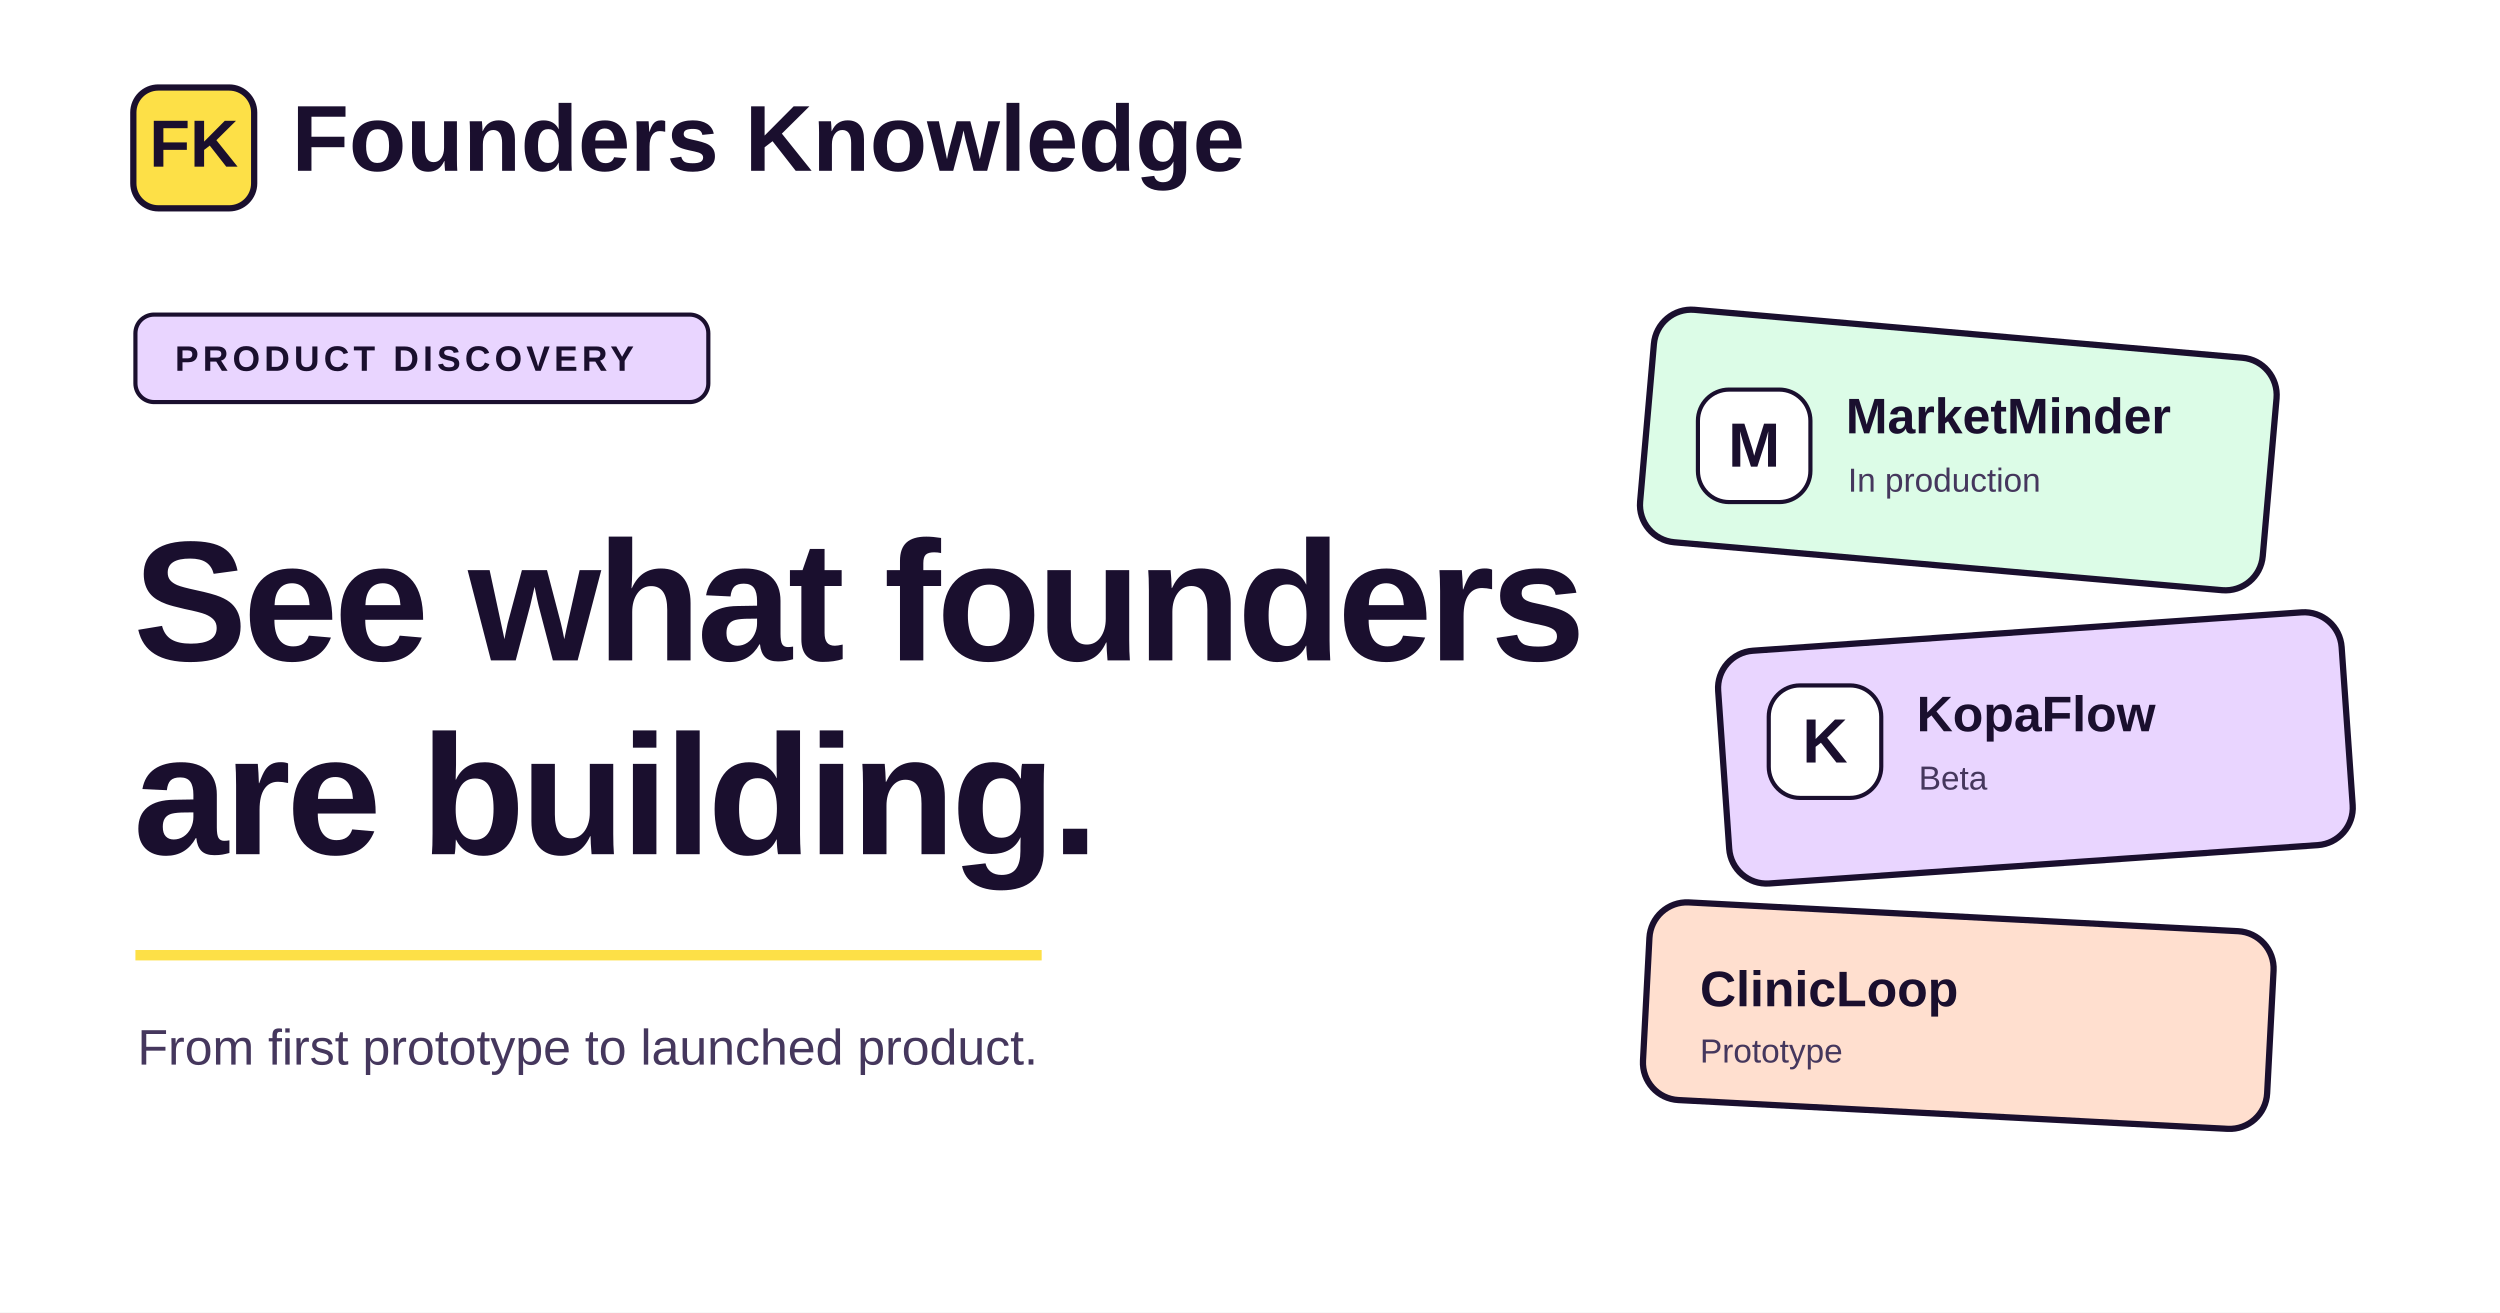
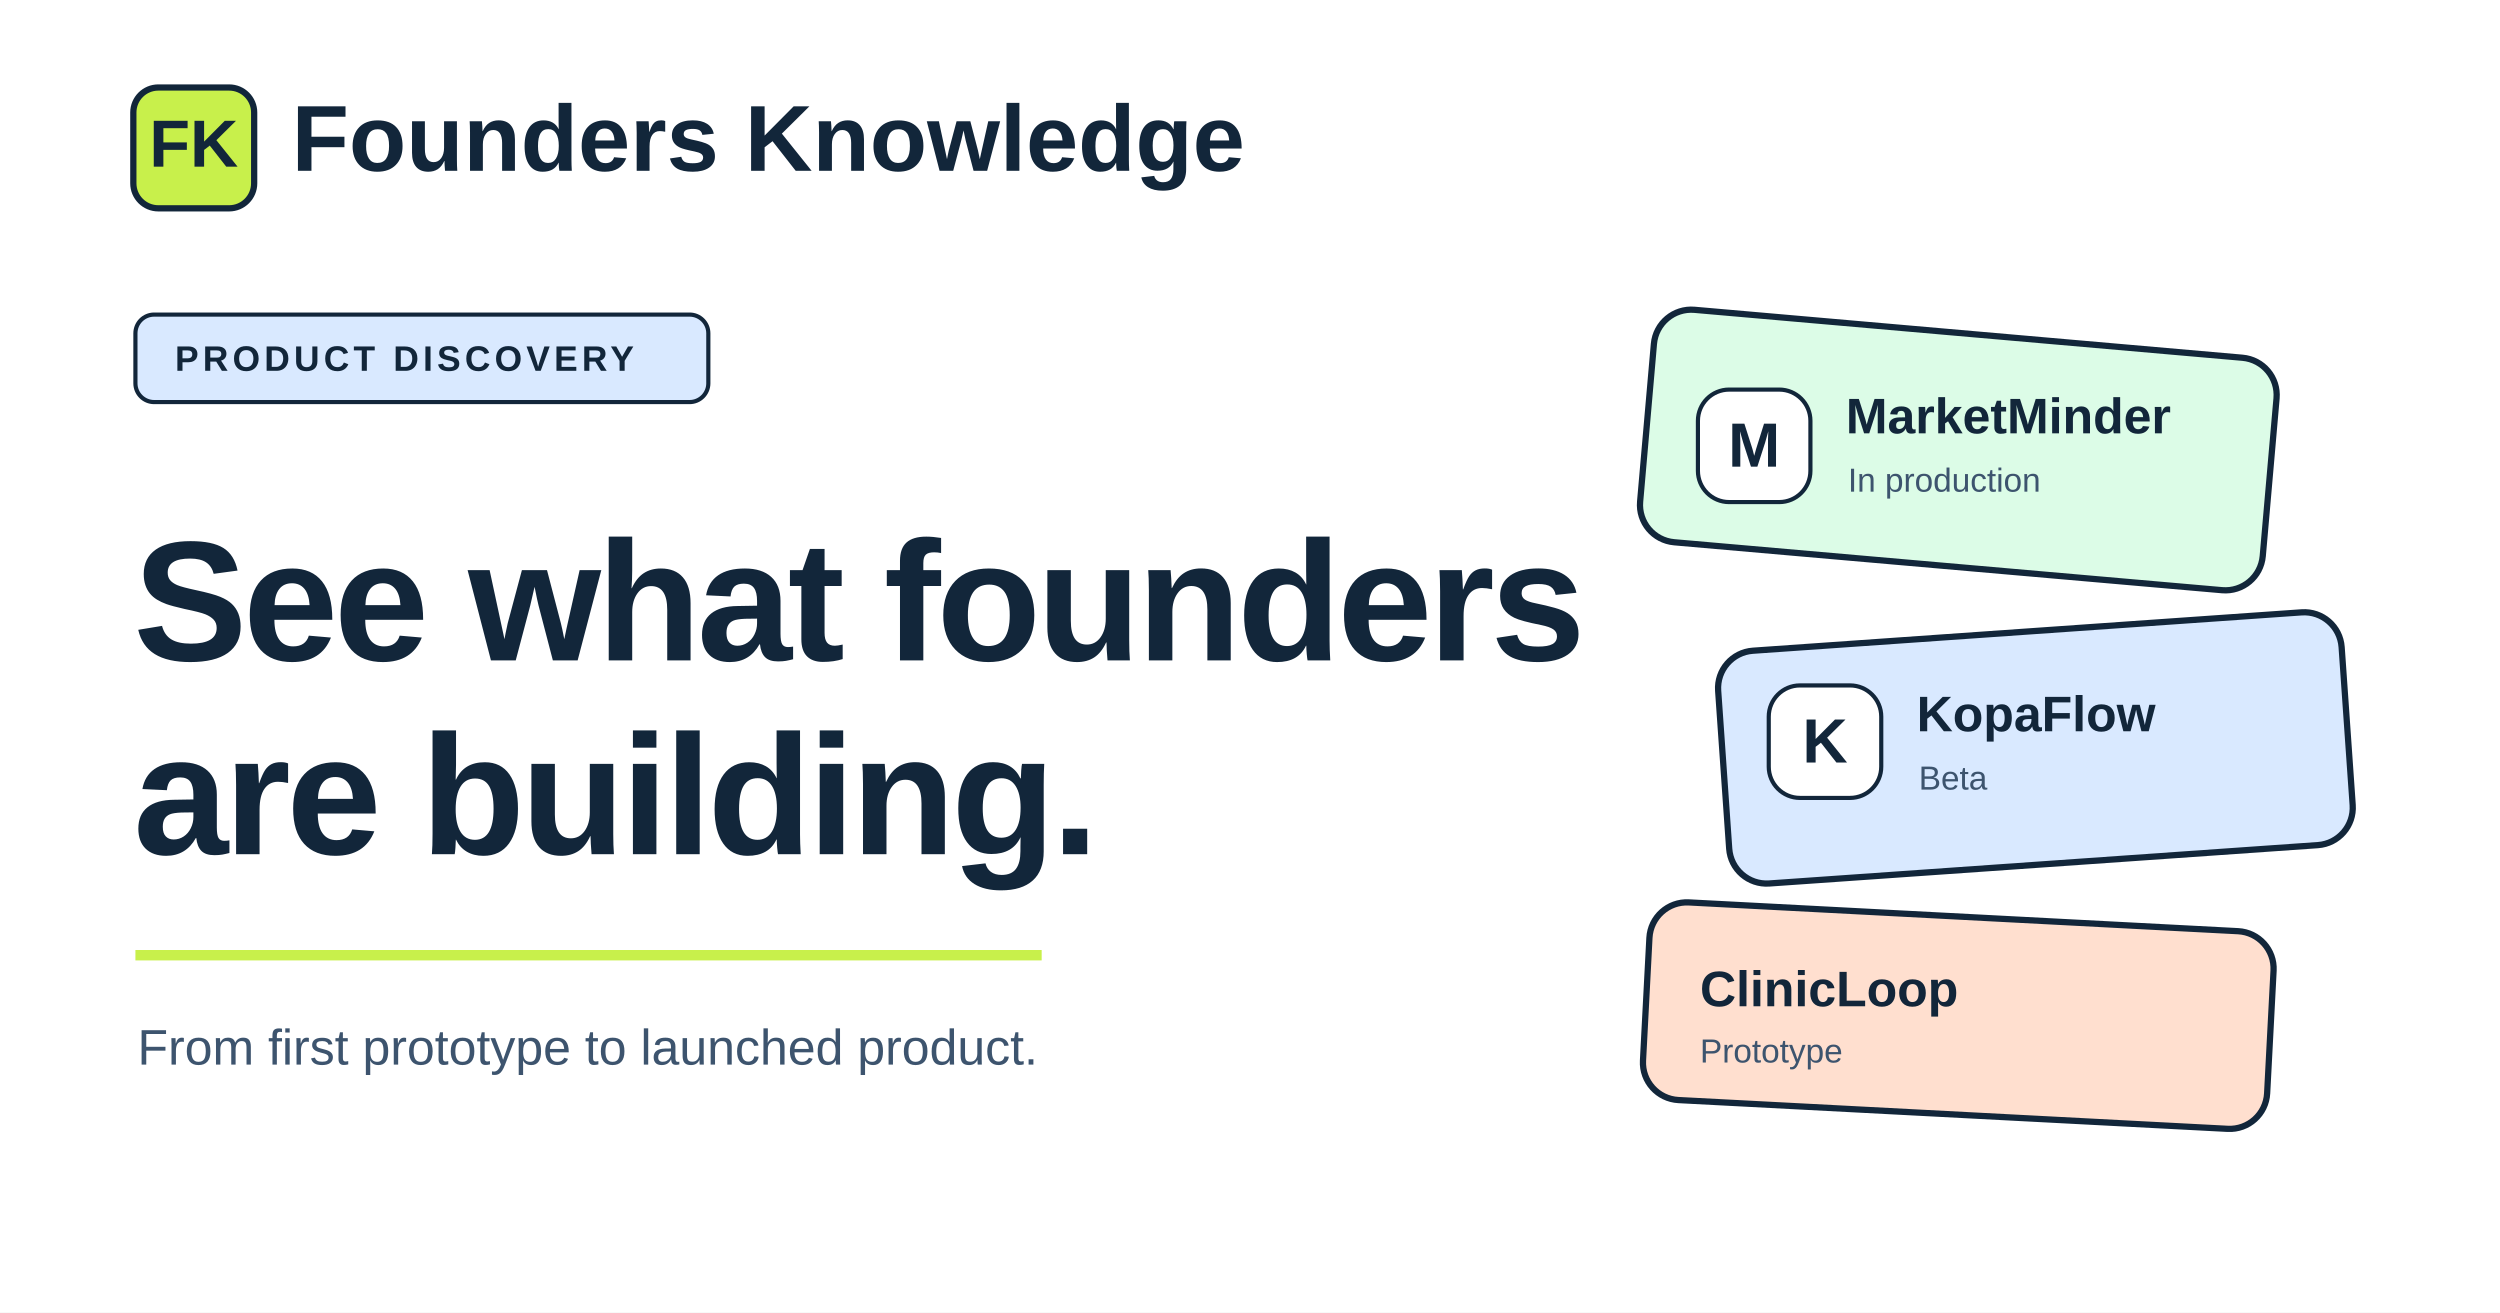
<svg xmlns="http://www.w3.org/2000/svg" width="1200" height="630" viewBox="0 0 1200 630" role="img" aria-label="Product Discovery — See what founders are building.">
  <rect width="1200" height="630" fill="#ffffff" />
-   <rect x="64" y="42" width="58" height="58" rx="12" fill="#fde047" stroke="#1a0f2e" stroke-width="3" />
-   <text x="93" y="80" text-anchor="middle" fill="#1a0f2e" font-family="Space Grotesk, Arial, sans-serif" font-size="32" font-weight="700">FK</text>
-   <text x="140" y="82" fill="#1a0f2e" font-family="Space Grotesk, Arial, sans-serif" font-size="45" font-weight="700">Founders Knowledge</text>
-   <rect x="65" y="151" width="275" height="42" rx="9" fill="#e9d5ff" stroke="#1a0f2e" stroke-width="2" />
-   <text x="84" y="178" fill="#1a0f2e" font-family="Space Grotesk, Arial, sans-serif" font-size="17" font-weight="700" letter-spacing="2">PRODUCT DISCOVERY</text>
-   <text x="64" y="317" fill="#1a0f2e" font-family="Fredoka, Arial, sans-serif" font-size="82" font-weight="700" letter-spacing="-2">
+   <rect x="64" y="42" width="58" height="58" rx="12" fill="#c8f04b" stroke="#12263a" stroke-width="3" />
+   <text x="93" y="80" text-anchor="middle" fill="#12263a" font-family="Space Grotesk, Arial, sans-serif" font-size="32" font-weight="700">FK</text>
+   <text x="140" y="82" fill="#12263a" font-family="Space Grotesk, Arial, sans-serif" font-size="45" font-weight="700">Founders Knowledge</text>
+   <rect x="65" y="151" width="275" height="42" rx="9" fill="#d9e9ff" stroke="#12263a" stroke-width="2" />
+   <text x="84" y="178" fill="#12263a" font-family="Space Grotesk, Arial, sans-serif" font-size="17" font-weight="700" letter-spacing="2">PRODUCT DISCOVERY</text>
+   <text x="64" y="317" fill="#12263a" font-family="Fredoka, Arial, sans-serif" font-size="82" font-weight="700" letter-spacing="-2">
    <tspan x="64" dy="0">See what founders</tspan>
    <tspan x="64" dy="93">are building.</tspan>
  </text>
-   <rect x="65" y="456" width="435" height="5" fill="#fde047" />
-   <text x="66" y="511" fill="#45375d" font-family="Space Grotesk, Arial, sans-serif" font-size="24">From first prototype to launched product.</text>
+   <rect x="65" y="456" width="435" height="5" fill="#c8f04b" />
+   <text x="66" y="511" fill="#3d546e" font-family="Space Grotesk, Arial, sans-serif" font-size="24">From first prototype to launched product.</text>
  <g transform="translate(790 160)">
-     <rect x="0" y="0" width="300" height="112" rx="18" fill="#dcfce7" stroke="#1a0f2e" stroke-width="3" transform="rotate(5 150 56)" />
-     <rect x="25" y="27" width="54" height="54" rx="15" fill="#ffffff" stroke="#1a0f2e" stroke-width="2" />
-     <text x="52" y="64" text-anchor="middle" fill="#1a0f2e" font-family="Fredoka, Arial, sans-serif" font-size="30" font-weight="700">M</text>
-     <text x="96" y="48" fill="#1a0f2e" font-family="Fredoka, Arial, sans-serif" font-size="24" font-weight="700">MarketMinder</text>
-     <text x="97" y="76" fill="#45375d" font-family="Space Grotesk, Arial, sans-serif" font-size="16">In production</text>
-     <rect x="37" y="143" width="300" height="112" rx="18" fill="#e9d5ff" stroke="#1a0f2e" stroke-width="3" transform="rotate(-4 187 199)" />
-     <rect x="59" y="169" width="54" height="54" rx="15" fill="#ffffff" stroke="#1a0f2e" stroke-width="2" />
-     <text x="86" y="206" text-anchor="middle" fill="#1a0f2e" font-family="Fredoka, Arial, sans-serif" font-size="30" font-weight="700">K</text>
-     <text x="130" y="191" fill="#1a0f2e" font-family="Fredoka, Arial, sans-serif" font-size="24" font-weight="700">KopaFlow</text>
-     <text x="131" y="219" fill="#45375d" font-family="Space Grotesk, Arial, sans-serif" font-size="16">Beta</text>
-     <rect x="0" y="280" width="300" height="95" rx="18" fill="#ffdfcf" stroke="#1a0f2e" stroke-width="3" transform="rotate(3 150 327)" />
-     <text x="26" y="323" fill="#1a0f2e" font-family="Fredoka, Arial, sans-serif" font-size="24" font-weight="700">ClinicLoop</text>
-     <text x="26" y="350" fill="#45375d" font-family="Space Grotesk, Arial, sans-serif" font-size="16">Prototype</text>
+     <rect x="0" y="0" width="300" height="112" rx="18" fill="#dcfce7" stroke="#12263a" stroke-width="3" transform="rotate(5 150 56)" />
+     <rect x="25" y="27" width="54" height="54" rx="15" fill="#ffffff" stroke="#12263a" stroke-width="2" />
+     <text x="52" y="64" text-anchor="middle" fill="#12263a" font-family="Fredoka, Arial, sans-serif" font-size="30" font-weight="700">M</text>
+     <text x="96" y="48" fill="#12263a" font-family="Fredoka, Arial, sans-serif" font-size="24" font-weight="700">MarketMinder</text>
+     <text x="97" y="76" fill="#3d546e" font-family="Space Grotesk, Arial, sans-serif" font-size="16">In production</text>
+     <rect x="37" y="143" width="300" height="112" rx="18" fill="#d9e9ff" stroke="#12263a" stroke-width="3" transform="rotate(-4 187 199)" />
+     <rect x="59" y="169" width="54" height="54" rx="15" fill="#ffffff" stroke="#12263a" stroke-width="2" />
+     <text x="86" y="206" text-anchor="middle" fill="#12263a" font-family="Fredoka, Arial, sans-serif" font-size="30" font-weight="700">K</text>
+     <text x="130" y="191" fill="#12263a" font-family="Fredoka, Arial, sans-serif" font-size="24" font-weight="700">KopaFlow</text>
+     <text x="131" y="219" fill="#3d546e" font-family="Space Grotesk, Arial, sans-serif" font-size="16">Beta</text>
+     <rect x="0" y="280" width="300" height="95" rx="18" fill="#ffdfcf" stroke="#12263a" stroke-width="3" transform="rotate(3 150 327)" />
+     <text x="26" y="323" fill="#12263a" font-family="Fredoka, Arial, sans-serif" font-size="24" font-weight="700">ClinicLoop</text>
+     <text x="26" y="350" fill="#3d546e" font-family="Space Grotesk, Arial, sans-serif" font-size="16">Prototype</text>
  </g>
</svg>
